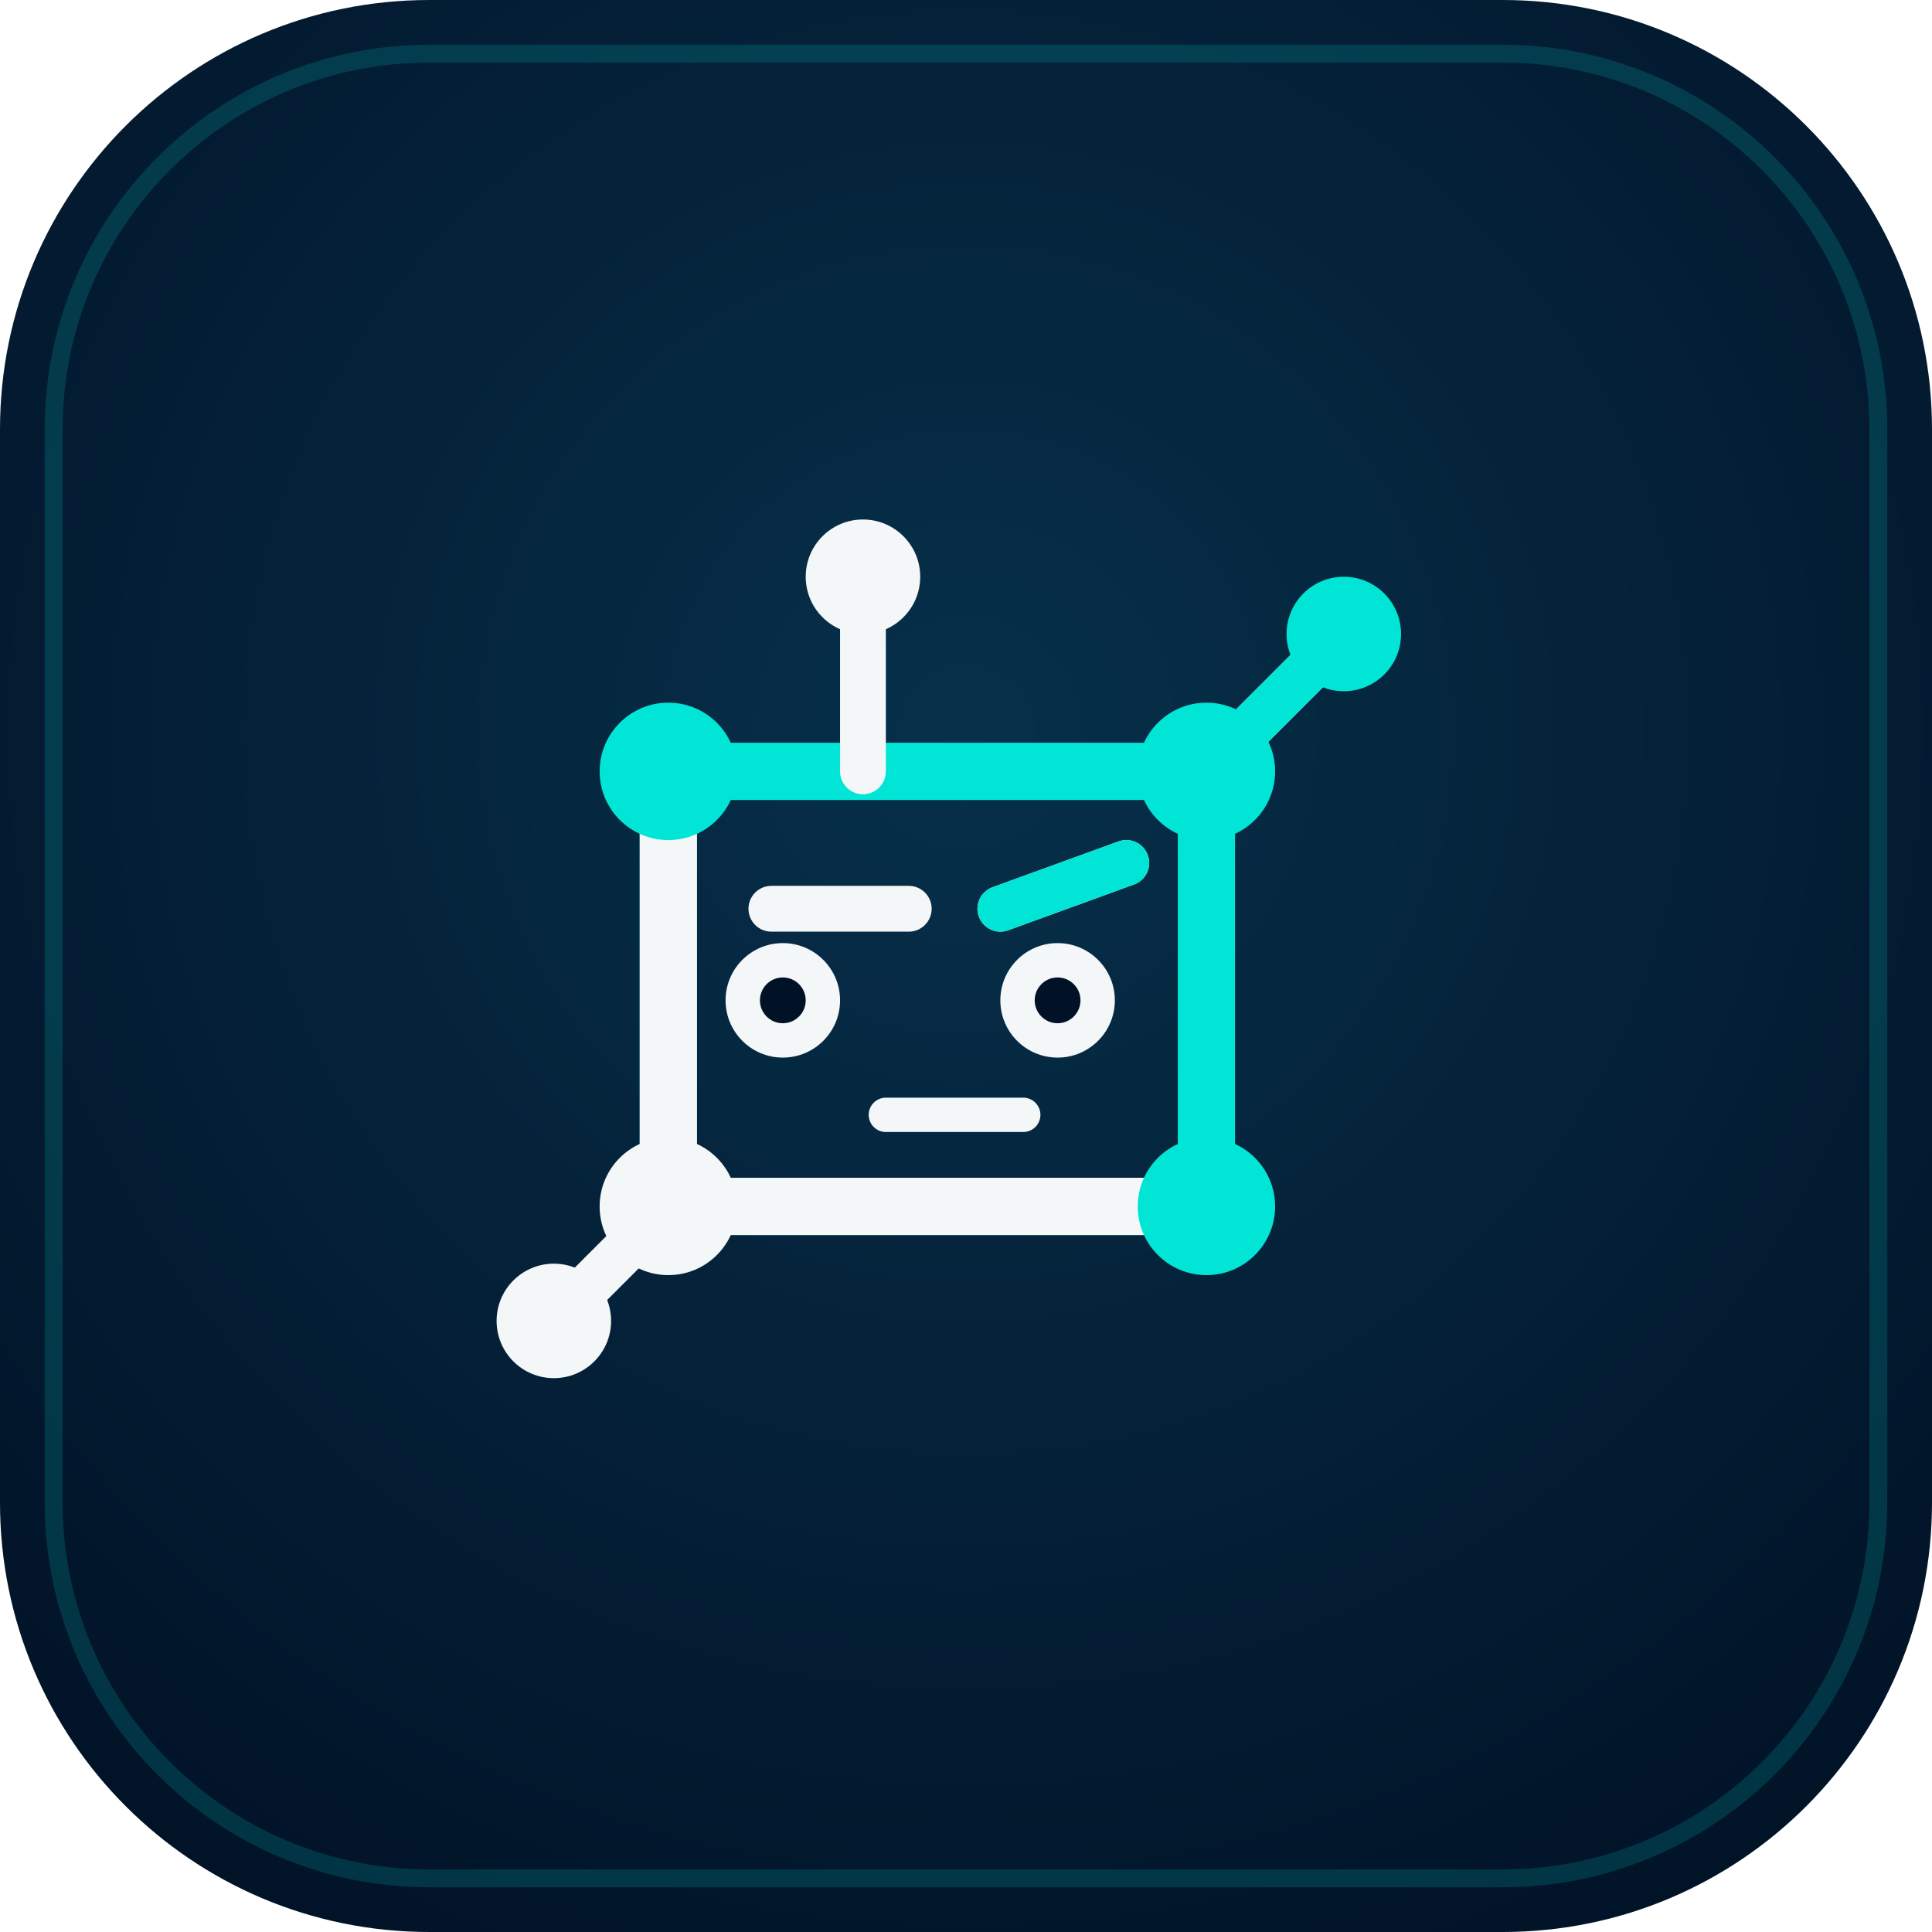
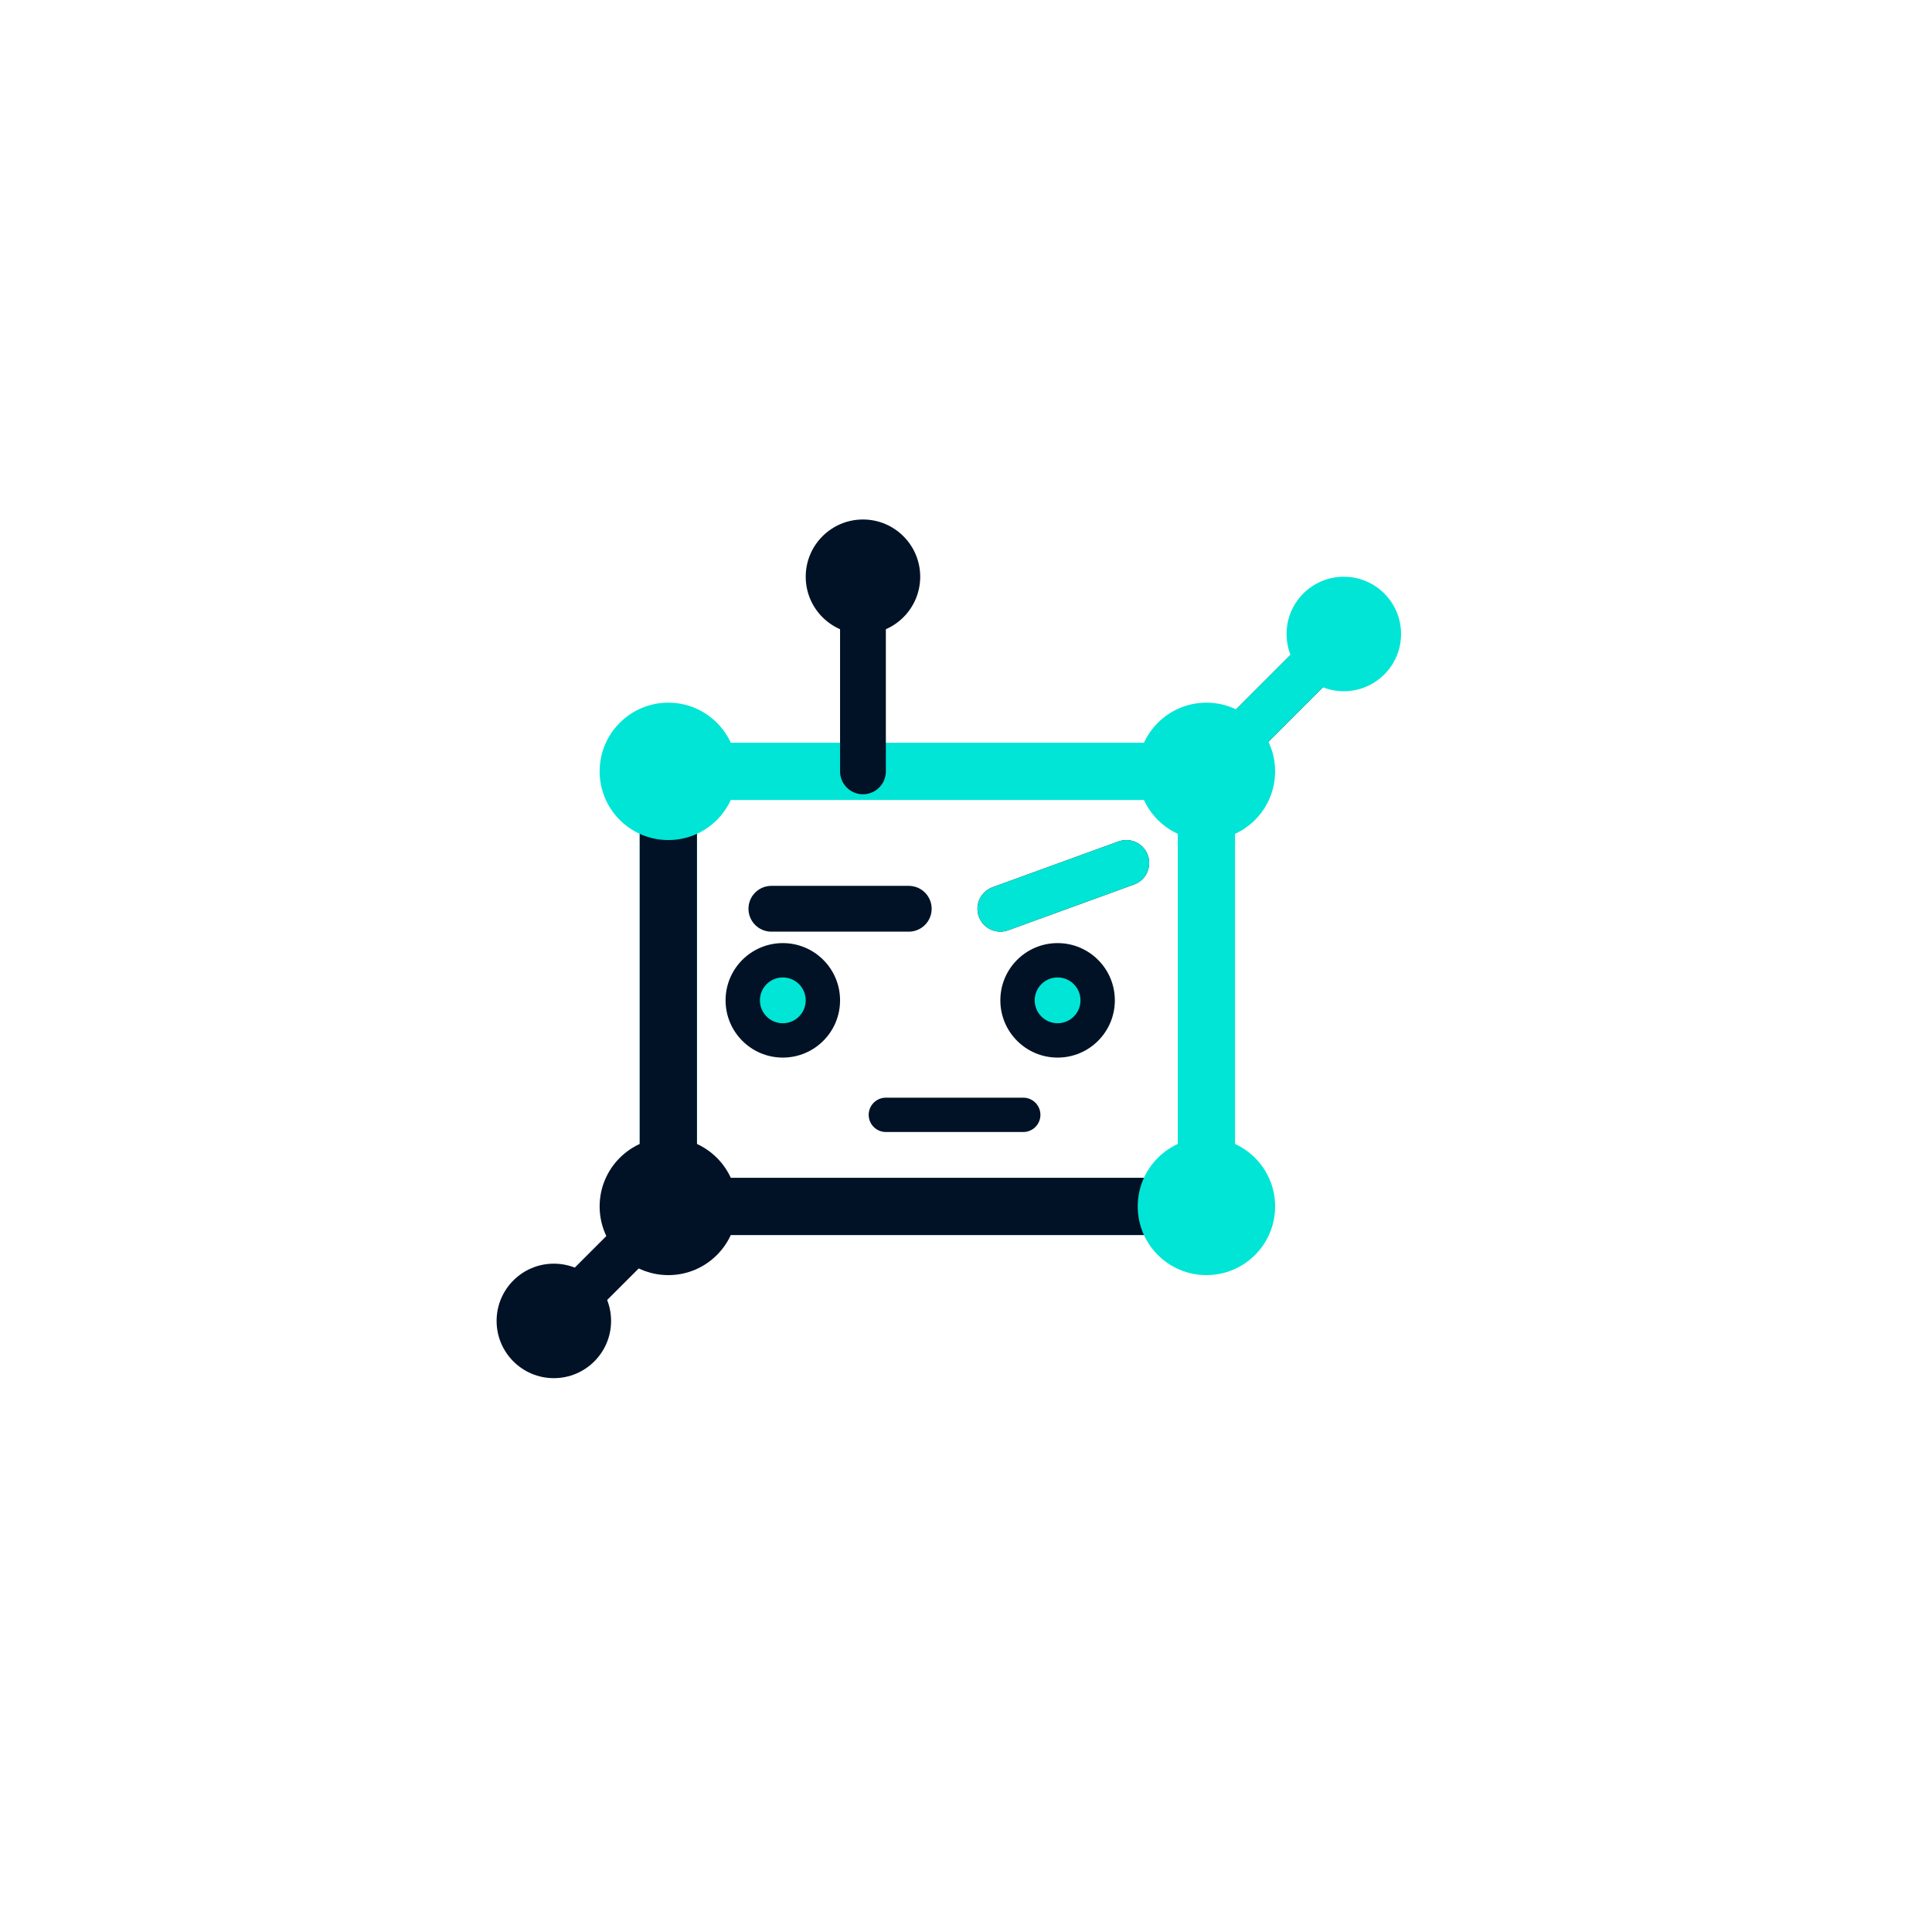
<svg xmlns="http://www.w3.org/2000/svg" viewBox="0 0 108 108" role="img" aria-labelledby="title desc">
-   <defs>
-     <radialGradient id="background" cx="50%" cy="38%" r="72%">
-       <stop offset="0" stop-color="#07304b" />
-       <stop offset="1" stop-color="#011226" />
-     </radialGradient>
-   </defs>
-   <rect width="108" height="108" rx="24" fill="url(#background)" />
-   <rect x="3" y="3" width="102" height="102" rx="21" fill="none" stroke="#00e5d6" stroke-opacity=".16" stroke-width="1" />
  <g transform="translate(19.44 19.44) scale(.64)" stroke-linecap="round" stroke-linejoin="round">
    <path d="M28 37h47v38H28z" fill="none" stroke="#00e5d6" stroke-width="5" />
-     <path d="M28 37v38h47" fill="none" stroke="#f4f7f8" stroke-width="5" />
-     <path d="M45 37V24M75 37l12-12M28 75L18 85" fill="none" stroke="#f4f7f8" stroke-width="4" />
+     <path d="M28 37v38h47" fill="none" stroke="#011226" stroke-width="5" />
+     <path d="M45 37V24M75 37l12-12M28 75L18 85" fill="none" stroke="#011226" stroke-width="4" />
    <path d="M75 37l12-12" fill="none" stroke="#00e5d6" stroke-width="4" />
-     <circle cx="45" cy="20" r="5" fill="#f4f7f8" />
+     <circle cx="45" cy="20" r="5" fill="#011226" />
    <circle cx="87" cy="25" r="5" fill="#00e5d6" />
-     <circle cx="18" cy="85" r="5" fill="#f4f7f8" />
+     <circle cx="18" cy="85" r="5" fill="#011226" />
    <circle cx="28" cy="37" r="6" fill="#00e5d6" />
    <circle cx="75" cy="37" r="6" fill="#00e5d6" />
    <circle cx="75" cy="75" r="6" fill="#00e5d6" />
-     <circle cx="28" cy="75" r="6" fill="#f4f7f8" />
-     <path d="M37 49h12M57 49l11-4" fill="none" stroke="#f4f7f8" stroke-width="4" />
+     <circle cx="28" cy="75" r="6" fill="#011226" />
+     <path d="M37 49h12M57 49l11-4" fill="none" stroke="#011226" stroke-width="4" />
    <path d="M57 49l11-4" fill="none" stroke="#00e5d6" stroke-width="4" />
-     <circle cx="38" cy="57" r="5" fill="#f4f7f8" />
-     <circle cx="38" cy="57" r="2" fill="#011226" />
-     <circle cx="62" cy="57" r="5" fill="#f4f7f8" />
-     <circle cx="62" cy="57" r="2" fill="#011226" />
-     <path d="M47 67h12" fill="none" stroke="#f4f7f8" stroke-width="3" />
+     <circle cx="38" cy="57" r="5" fill="#011226" />
+     <circle cx="38" cy="57" r="2" fill="#00e5d6" />
+     <circle cx="62" cy="57" r="5" fill="#011226" />
+     <circle cx="62" cy="57" r="2" fill="#00e5d6" />
+     <path d="M47 67h12" fill="none" stroke="#011226" stroke-width="3" />
  </g>
</svg>
